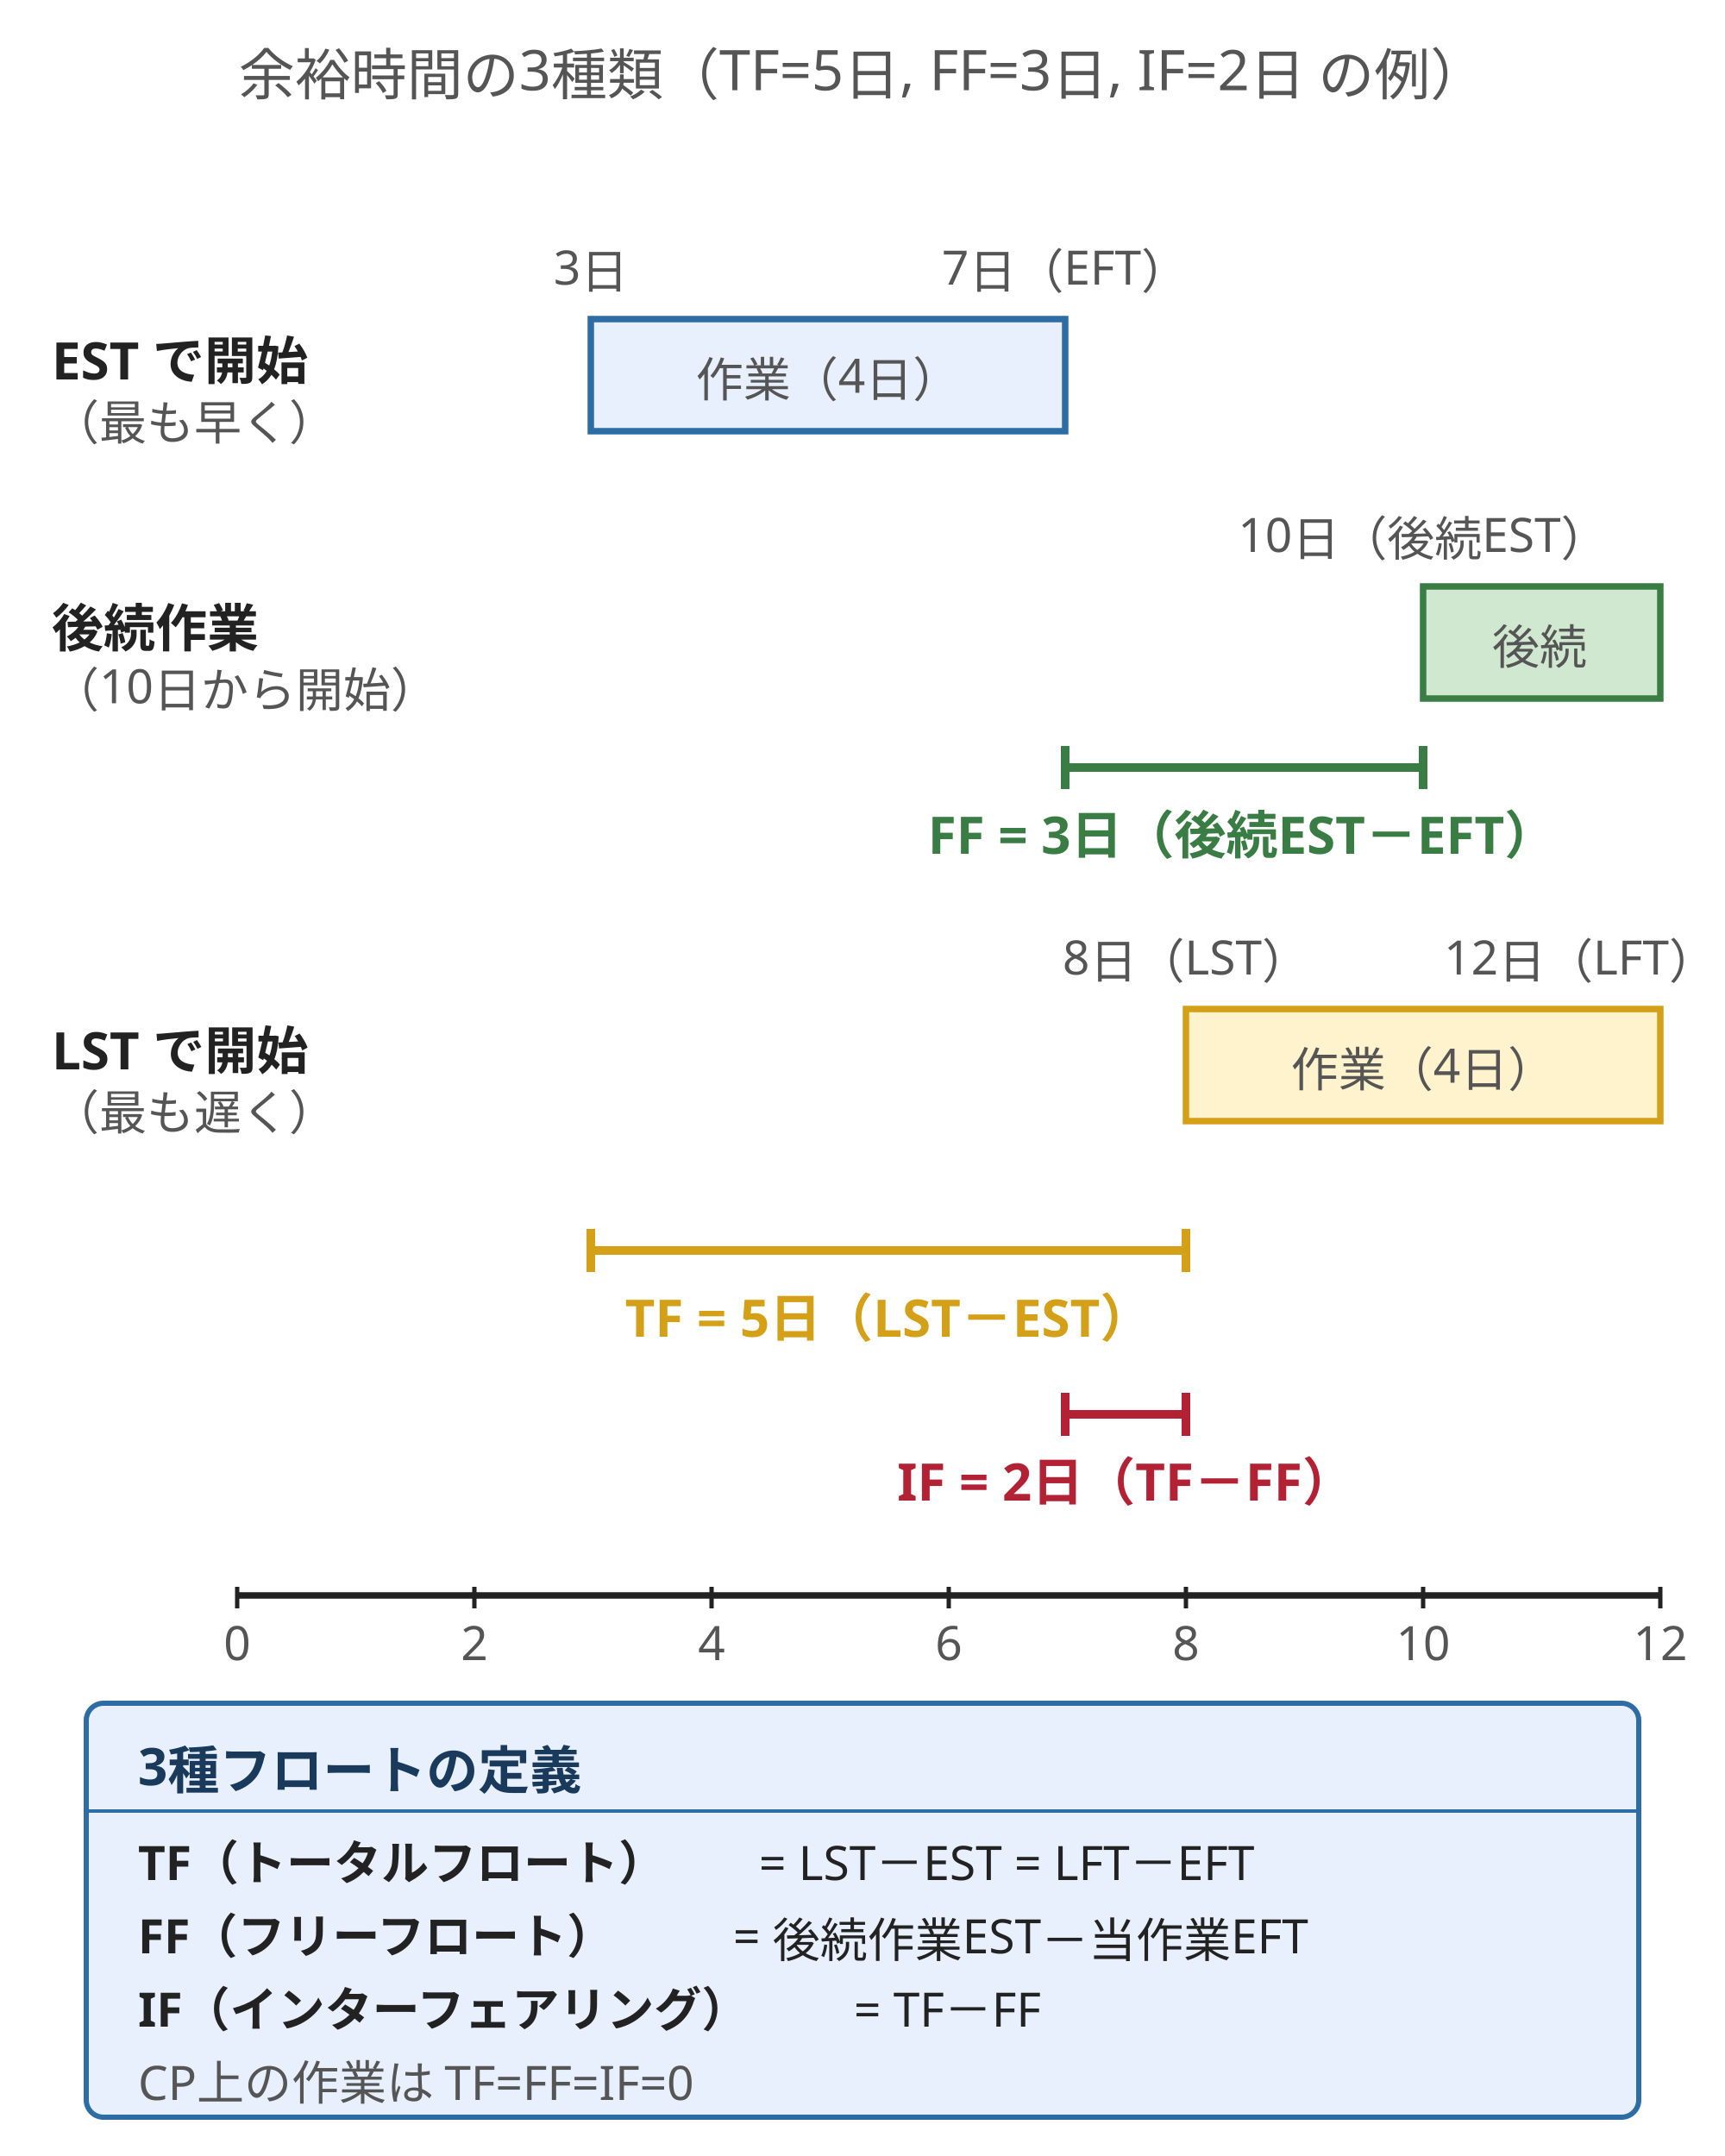
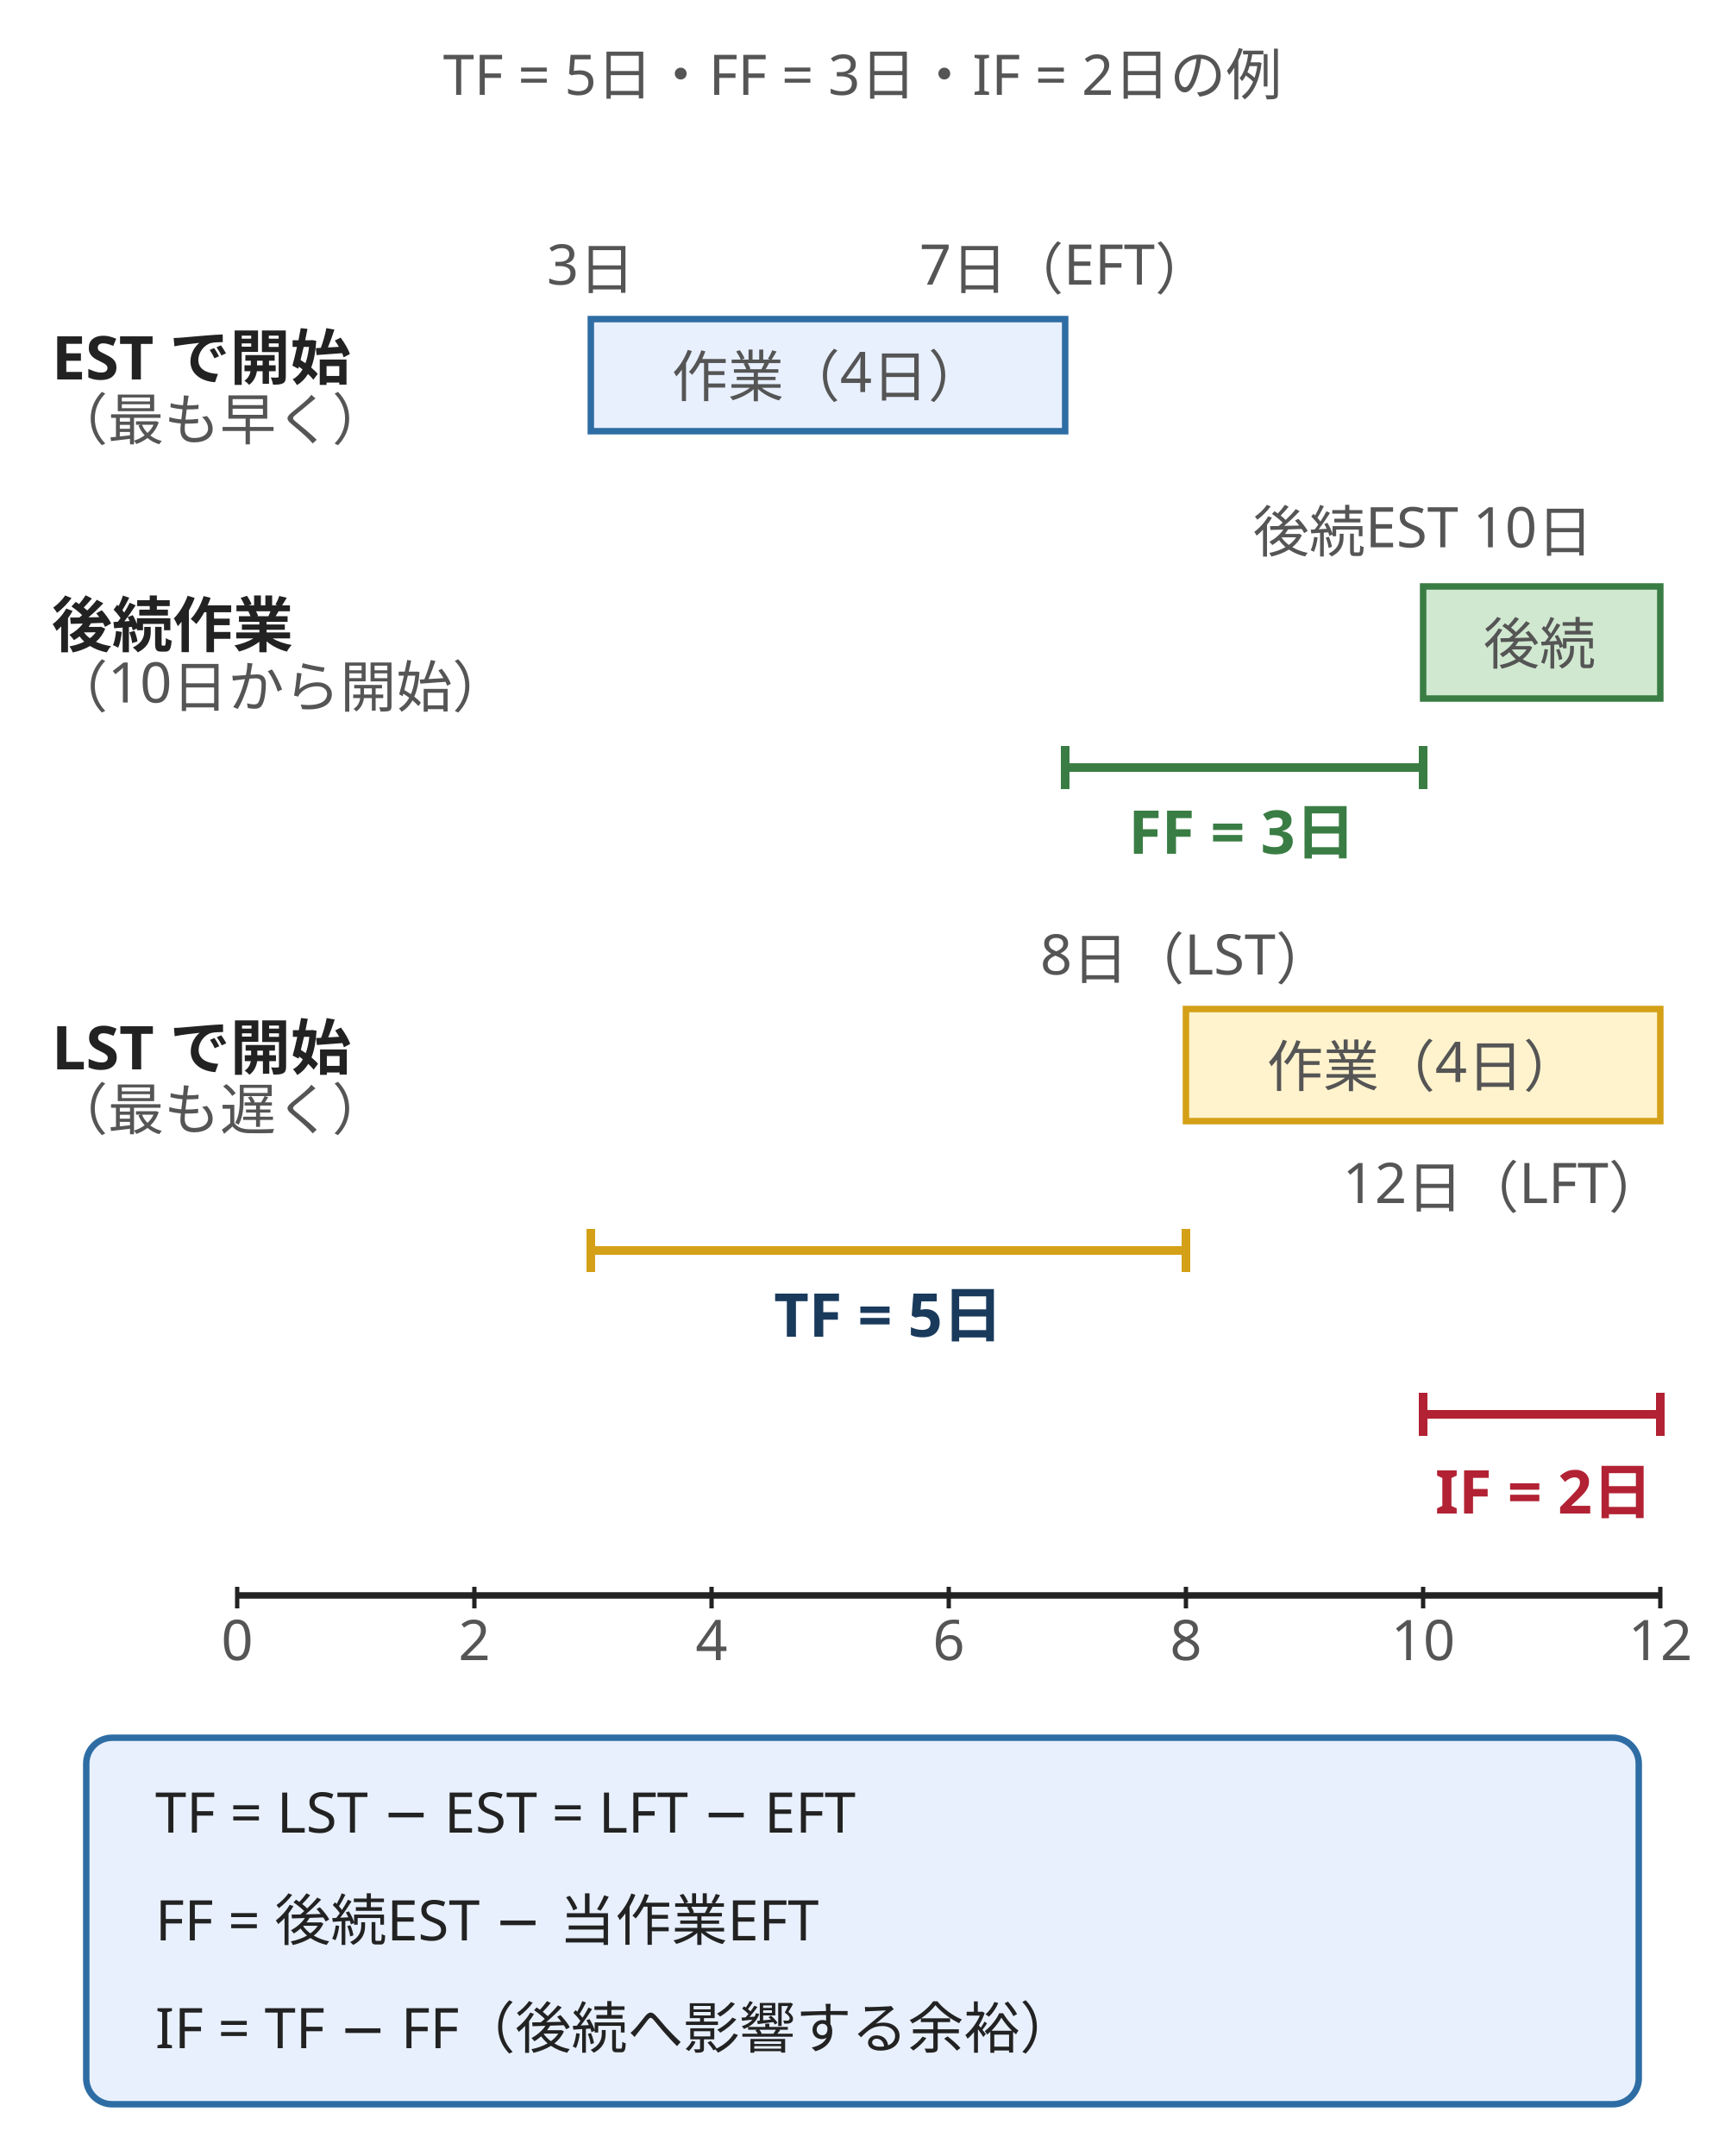
<svg xmlns="http://www.w3.org/2000/svg" viewBox="0 0 400 500" style="max-width:400px;width:100%" role="img" aria-label="3種類の余裕時間（トータルフロート・フリーフロート・インターフェアリングフロート）を1つのタイムラインで比較">
  <style>
    .title { font-family: "Hiragino Sans","Yu Gothic",sans-serif; font-size: 13px; fill: #555; }
-     .row-label { font-family: "Hiragino Sans","Yu Gothic",sans-serif; font-size: 12px; fill: #222; font-weight: 600; }
-     .axis-label { font-family: "Hiragino Sans","Yu Gothic",sans-serif; font-size: 11px; fill: #555; }
-     .float-tf { font-family: "Hiragino Sans","Yu Gothic",sans-serif; font-size: 12px; fill: #d4a017; font-weight: 700; }
-     .float-ff { font-family: "Hiragino Sans","Yu Gothic",sans-serif; font-size: 12px; fill: #3a7d44; font-weight: 700; }
-     .float-if { font-family: "Hiragino Sans","Yu Gothic",sans-serif; font-size: 12px; fill: #b22234; font-weight: 700; }
-     .sub { font-family: "Hiragino Sans","Yu Gothic",sans-serif; font-size: 11px; fill: #555; }
-     .rule-title { font-family: "Hiragino Sans","Yu Gothic",sans-serif; font-size: 12px; fill: #1a3a5c; font-weight: 700; }
-     .rule-body { font-family: "Hiragino Sans","Yu Gothic",sans-serif; font-size: 11px; fill: #222; }
+     .row-label { font-family: "Hiragino Sans","Yu Gothic",sans-serif; font-size: 14px; fill: #222; font-weight: 600; }
+     .axis-label { font-family: "Hiragino Sans","Yu Gothic",sans-serif; font-size: 13px; fill: #555; }
+     .float-tf { font-family: "Hiragino Sans","Yu Gothic",sans-serif; font-size: 14px; fill: #1a3a5c; font-weight: 700; }
+     .float-ff { font-family: "Hiragino Sans","Yu Gothic",sans-serif; font-size: 14px; fill: #3a7d44; font-weight: 700; }
+     .float-if { font-family: "Hiragino Sans","Yu Gothic",sans-serif; font-size: 14px; fill: #b22234; font-weight: 700; }
+     .sub { font-family: "Hiragino Sans","Yu Gothic",sans-serif; font-size: 13px; fill: #555; }
+     .rule-title { font-family: "Hiragino Sans","Yu Gothic",sans-serif; font-size: 14px; fill: #1a3a5c; font-weight: 700; }
+     .rule-body { font-family: "Hiragino Sans","Yu Gothic",sans-serif; font-size: 13px; fill: #222; }
  </style>
-   <text x="200" y="22" text-anchor="middle" class="title">余裕時間の3種類（TF=5日, FF=3日, IF=2日 の例）</text>
+   <text x="200" y="22" text-anchor="middle" class="title">TF = 5日・FF = 3日・IF = 2日の例</text>
  <line x1="55" y1="370" x2="385" y2="370" stroke="#222" stroke-width="1.5" />
  <text x="55" y="385" text-anchor="middle" class="axis-label">0</text>
  <text x="110" y="385" text-anchor="middle" class="axis-label">2</text>
  <text x="165" y="385" text-anchor="middle" class="axis-label">4</text>
  <text x="220" y="385" text-anchor="middle" class="axis-label">6</text>
  <text x="275" y="385" text-anchor="middle" class="axis-label">8</text>
  <text x="330" y="385" text-anchor="middle" class="axis-label">10</text>
  <text x="385" y="385" text-anchor="middle" class="axis-label">12</text>
  <line x1="55" y1="368" x2="55" y2="373" stroke="#222" />
  <line x1="110" y1="368" x2="110" y2="373" stroke="#222" />
  <line x1="165" y1="368" x2="165" y2="373" stroke="#222" />
  <line x1="220" y1="368" x2="220" y2="373" stroke="#222" />
  <line x1="275" y1="368" x2="275" y2="373" stroke="#222" />
  <line x1="330" y1="368" x2="330" y2="373" stroke="#222" />
  <line x1="385" y1="368" x2="385" y2="373" stroke="#222" />
  <text x="12" y="88" class="row-label">EST で開始</text>
  <text x="12" y="102" class="sub">（最も早く）</text>
  <rect x="137" y="74" width="110" height="26" fill="#e8f0fe" stroke="#2e6da4" stroke-width="1.5" />
  <text x="192" y="92" text-anchor="middle" class="sub">作業（4日）</text>
  <text x="137" y="66" text-anchor="middle" class="axis-label">3日</text>
  <text x="247" y="66" text-anchor="middle" class="axis-label">7日（EFT）</text>
  <text x="12" y="150" class="row-label">後続作業</text>
  <text x="12" y="164" class="sub">（10日から開始）</text>
  <rect x="330" y="136" width="55" height="26" fill="#d0e8d0" stroke="#3a7d44" stroke-width="1.5" />
  <text x="357" y="154" text-anchor="middle" class="sub">後続</text>
-   <text x="330" y="128" text-anchor="middle" class="axis-label">10日（後続EST）</text>
+   <text x="330" y="128" text-anchor="middle" class="axis-label">後続EST 10日</text>
  <line x1="247" y1="178" x2="330" y2="178" stroke="#3a7d44" stroke-width="2" />
  <line x1="247" y1="173" x2="247" y2="183" stroke="#3a7d44" stroke-width="2" />
  <line x1="330" y1="173" x2="330" y2="183" stroke="#3a7d44" stroke-width="2" />
-   <text x="288" y="198" text-anchor="middle" class="float-ff">FF = 3日（後続EST－EFT）</text>
+   <text x="288" y="198" text-anchor="middle" class="float-ff">FF = 3日</text>
  <text x="12" y="248" class="row-label">LST で開始</text>
  <text x="12" y="262" class="sub">（最も遅く）</text>
  <rect x="275" y="234" width="110" height="26" fill="#fff3cd" stroke="#d4a017" stroke-width="1.5" />
  <text x="330" y="252" text-anchor="middle" class="sub">作業（4日）</text>
  <text x="275" y="226" text-anchor="middle" class="axis-label">8日（LST）</text>
-   <text x="398" y="226" text-anchor="end" class="axis-label">12日（LFT）</text>
+   <text x="386" y="279" text-anchor="end" class="axis-label">12日（LFT）</text>
  <line x1="137" y1="290" x2="275" y2="290" stroke="#d4a017" stroke-width="2" />
  <line x1="137" y1="285" x2="137" y2="295" stroke="#d4a017" stroke-width="2" />
  <line x1="275" y1="285" x2="275" y2="295" stroke="#d4a017" stroke-width="2" />
-   <text x="206" y="310" text-anchor="middle" class="float-tf">TF = 5日（LST－EST）</text>
-   <line x1="247" y1="328" x2="275" y2="328" stroke="#b22234" stroke-width="2" />
-   <line x1="247" y1="323" x2="247" y2="333" stroke="#b22234" stroke-width="2" />
-   <line x1="275" y1="323" x2="275" y2="333" stroke="#b22234" stroke-width="2" />
-   <text x="261" y="348" text-anchor="middle" class="float-if">IF = 2日（TF－FF）</text>
-   <rect x="20" y="395" width="360" height="96" rx="4" fill="#e8f0fe" stroke="#2e6da4" stroke-width="1.2" />
-   <text x="32" y="414" class="rule-title">3種フロートの定義</text>
-   <line x1="20" y1="420" x2="380" y2="420" stroke="#2e6da4" stroke-width="0.8" />
-   <text x="32" y="436" class="rule-body" fill="#d4a017" font-weight="700">TF（トータルフロート）</text>
-   <text x="176" y="436" class="rule-body">= LST－EST = LFT－EFT</text>
-   <text x="32" y="453" class="rule-body" fill="#3a7d44" font-weight="700">FF（フリーフロート）</text>
-   <text x="170" y="453" class="rule-body">= 後続作業EST－当作業EFT</text>
-   <text x="32" y="470" class="rule-body" fill="#b22234" font-weight="700">IF（インターフェアリング）</text>
-   <text x="198" y="470" class="rule-body">= TF－FF</text>
-   <text x="32" y="487" class="sub">CP上の作業は TF=FF=IF=0</text>
+   <text x="206" y="310" text-anchor="middle" class="float-tf">TF = 5日</text>
+   <line x1="330" y1="328" x2="385" y2="328" stroke="#b22234" stroke-width="2" />
+   <line x1="330" y1="323" x2="330" y2="333" stroke="#b22234" stroke-width="2" />
+   <line x1="385" y1="323" x2="385" y2="333" stroke="#b22234" stroke-width="2" />
+   <text x="358" y="351" text-anchor="middle" class="float-if">IF = 2日</text>
+   <rect x="20" y="403" width="360" height="85" rx="6" fill="#e8f0fe" stroke="#2e6da4" stroke-width="1.5" />
+   <text x="36" y="425" class="rule-body">TF = LST − EST = LFT − EFT</text>
+   <text x="36" y="450" class="rule-body">FF = 後続EST − 当作業EFT</text>
+   <text x="36" y="475" class="rule-body">IF = TF − FF（後続へ影響する余裕）</text>
</svg>
